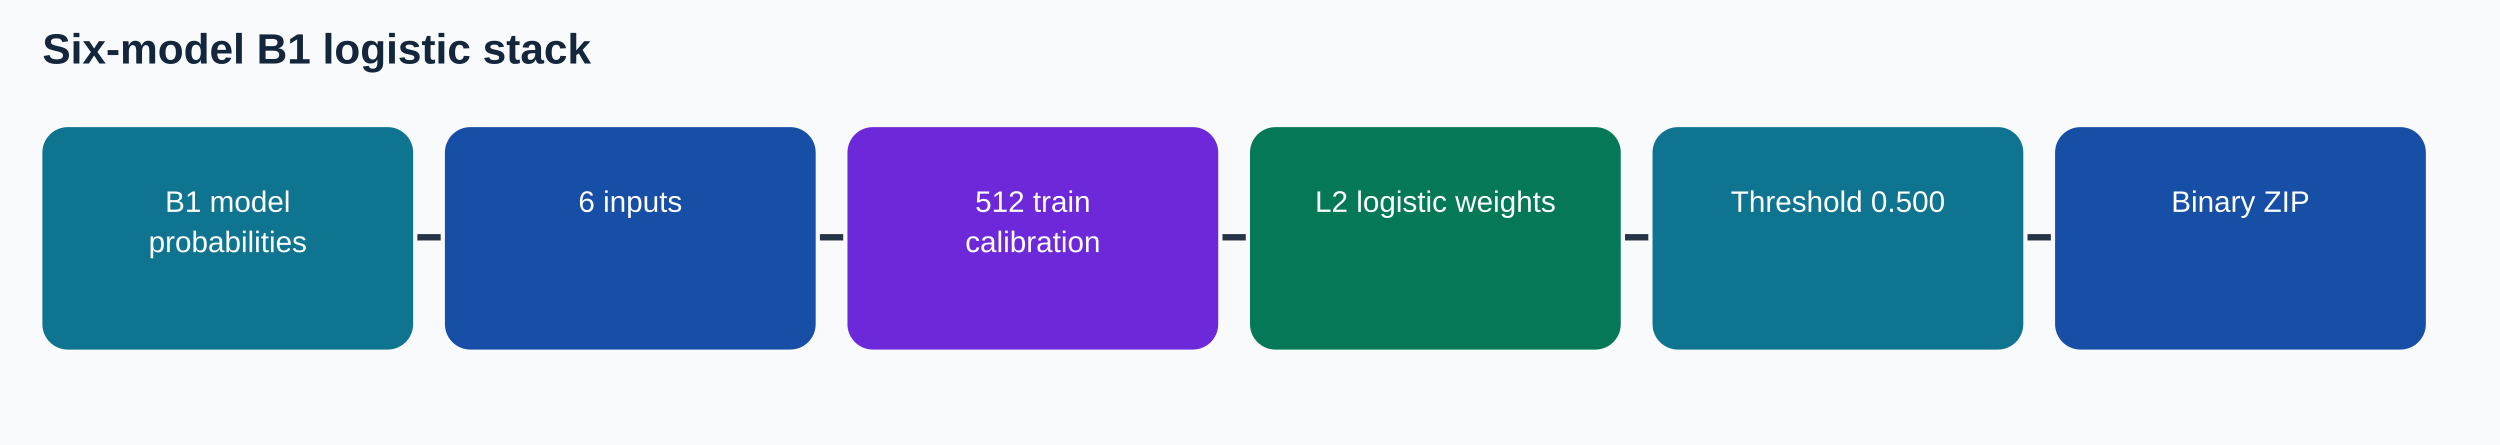
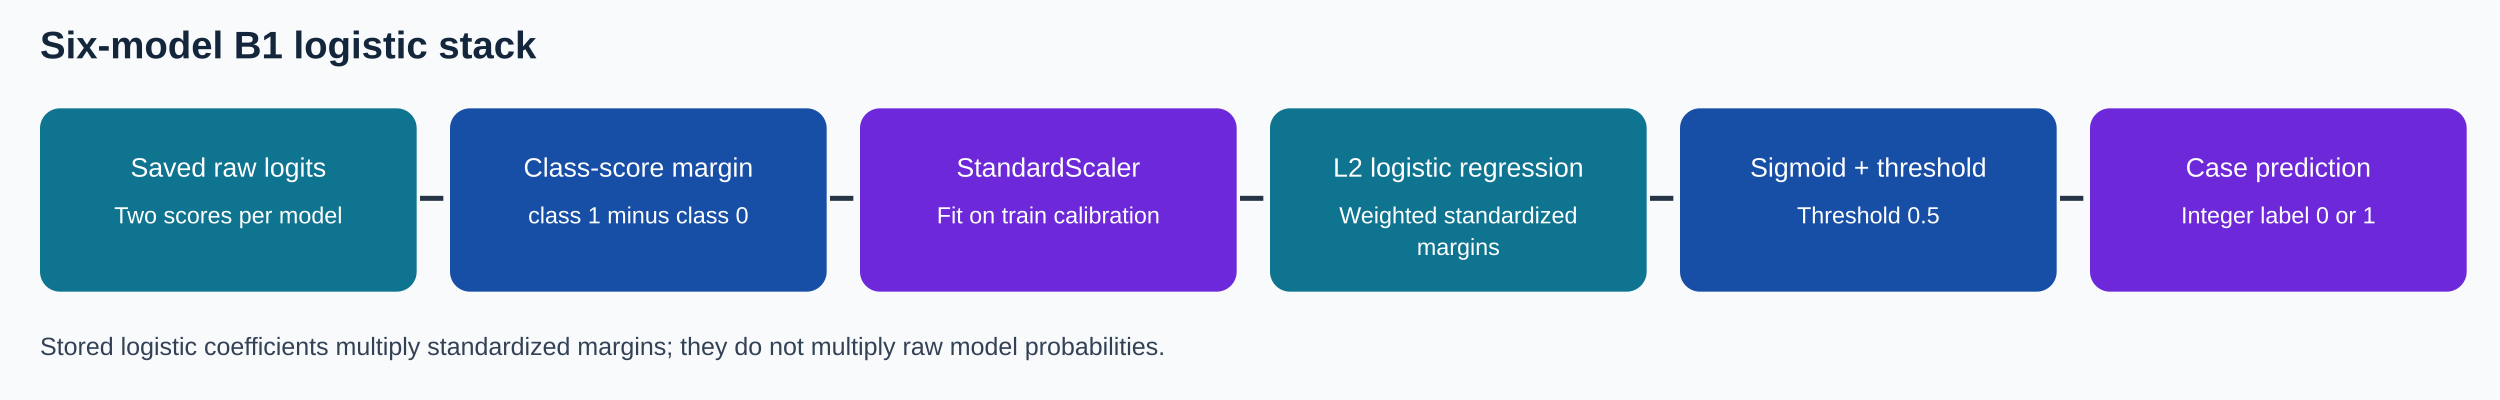
- <svg xmlns="http://www.w3.org/2000/svg" width="1180" height="210" viewBox="0 0 1180 210">
-   <rect width="100%" height="100%" fill="#f8fafc" />
-   <text x="20" y="30" font-family="Arial" font-size="20" fill="#14263b" font-weight="bold">Six-model B1 logistic stack</text>
-   <rect x="20" y="60" width="175" height="105" rx="12" fill="#0e7490" />
-   <text x="107.5" y="100" text-anchor="middle" font-family="Arial" font-size="14" fill="white">B1 model</text>
-   <text x="107.5" y="119" text-anchor="middle" font-family="Arial" font-size="14" fill="white">probabilities</text>
-   <path d="M197 112 H208" stroke="#263447" stroke-width="3" />
-   <rect x="210" y="60" width="175" height="105" rx="12" fill="#174ea6" />
-   <text x="297.5" y="100" text-anchor="middle" font-family="Arial" font-size="14" fill="white">6 inputs</text>
-   <path d="M387 112 H398" stroke="#263447" stroke-width="3" />
-   <rect x="400" y="60" width="175" height="105" rx="12" fill="#6d28d9" />
-   <text x="487.5" y="100" text-anchor="middle" font-family="Arial" font-size="14" fill="white">512 train</text>
-   <text x="487.5" y="119" text-anchor="middle" font-family="Arial" font-size="14" fill="white">calibration</text>
-   <path d="M577 112 H588" stroke="#263447" stroke-width="3" />
-   <rect x="590" y="60" width="175" height="105" rx="12" fill="#047857" />
-   <text x="677.5" y="100" text-anchor="middle" font-family="Arial" font-size="14" fill="white">L2 logistic weights</text>
-   <path d="M767 112 H778" stroke="#263447" stroke-width="3" />
-   <rect x="780" y="60" width="175" height="105" rx="12" fill="#0e7490" />
-   <text x="867.5" y="100" text-anchor="middle" font-family="Arial" font-size="14" fill="white">Threshold 0.500</text>
-   <path d="M957 112 H968" stroke="#263447" stroke-width="3" />
-   <rect x="970" y="60" width="175" height="105" rx="12" fill="#174ea6" />
-   <text x="1057.5" y="100" text-anchor="middle" font-family="Arial" font-size="14" fill="white">Binary ZIP</text>
+ <svg xmlns="http://www.w3.org/2000/svg" width="1500" height="240" viewBox="0 0 1500 240">
+   <rect width="1500" height="240" fill="#f8fafc" />
+   <text x="24" y="35" font-family="Arial" font-size="23" fill="#14263b" font-weight="bold">Six-model B1 logistic stack</text>
+   <rect x="24" y="65" width="226" height="110" rx="12" fill="#0e7490" />
+   <text x="137" y="106" text-anchor="middle" font-family="Arial" font-size="16" fill="white">Saved raw logits</text>
+   <text x="137" y="134" text-anchor="middle" font-family="Arial" font-size="14" fill="white">Two scores per model</text>
+   <path d="M252 119 H266" stroke="#263447" stroke-width="3" />
+   <rect x="270" y="65" width="226" height="110" rx="12" fill="#174ea6" />
+   <text x="383" y="106" text-anchor="middle" font-family="Arial" font-size="16" fill="white">Class-score margin</text>
+   <text x="383" y="134" text-anchor="middle" font-family="Arial" font-size="14" fill="white">class 1 minus class 0</text>
+   <path d="M498 119 H512" stroke="#263447" stroke-width="3" />
+   <rect x="516" y="65" width="226" height="110" rx="12" fill="#6d28d9" />
+   <text x="629" y="106" text-anchor="middle" font-family="Arial" font-size="16" fill="white">StandardScaler</text>
+   <text x="629" y="134" text-anchor="middle" font-family="Arial" font-size="14" fill="white">Fit on train calibration</text>
+   <path d="M744 119 H758" stroke="#263447" stroke-width="3" />
+   <rect x="762" y="65" width="226" height="110" rx="12" fill="#0e7490" />
+   <text x="875" y="106" text-anchor="middle" font-family="Arial" font-size="16" fill="white">L2 logistic regression</text>
+   <text x="875" y="134" text-anchor="middle" font-family="Arial" font-size="14" fill="white">Weighted standardized</text>
+   <text x="875" y="153" text-anchor="middle" font-family="Arial" font-size="14" fill="white">margins</text>
+   <path d="M990 119 H1004" stroke="#263447" stroke-width="3" />
+   <rect x="1008" y="65" width="226" height="110" rx="12" fill="#174ea6" />
+   <text x="1121" y="106" text-anchor="middle" font-family="Arial" font-size="16" fill="white">Sigmoid + threshold</text>
+   <text x="1121" y="134" text-anchor="middle" font-family="Arial" font-size="14" fill="white">Threshold 0.5</text>
+   <path d="M1236 119 H1250" stroke="#263447" stroke-width="3" />
+   <rect x="1254" y="65" width="226" height="110" rx="12" fill="#6d28d9" />
+   <text x="1367" y="106" text-anchor="middle" font-family="Arial" font-size="16" fill="white">Case prediction</text>
+   <text x="1367" y="134" text-anchor="middle" font-family="Arial" font-size="14" fill="white">Integer label 0 or 1</text>
+   <text x="24" y="213" font-family="Arial" font-size="15" fill="#334155">Stored logistic coefficients multiply standardized margins; they do not multiply raw model probabilities.</text>
</svg>
